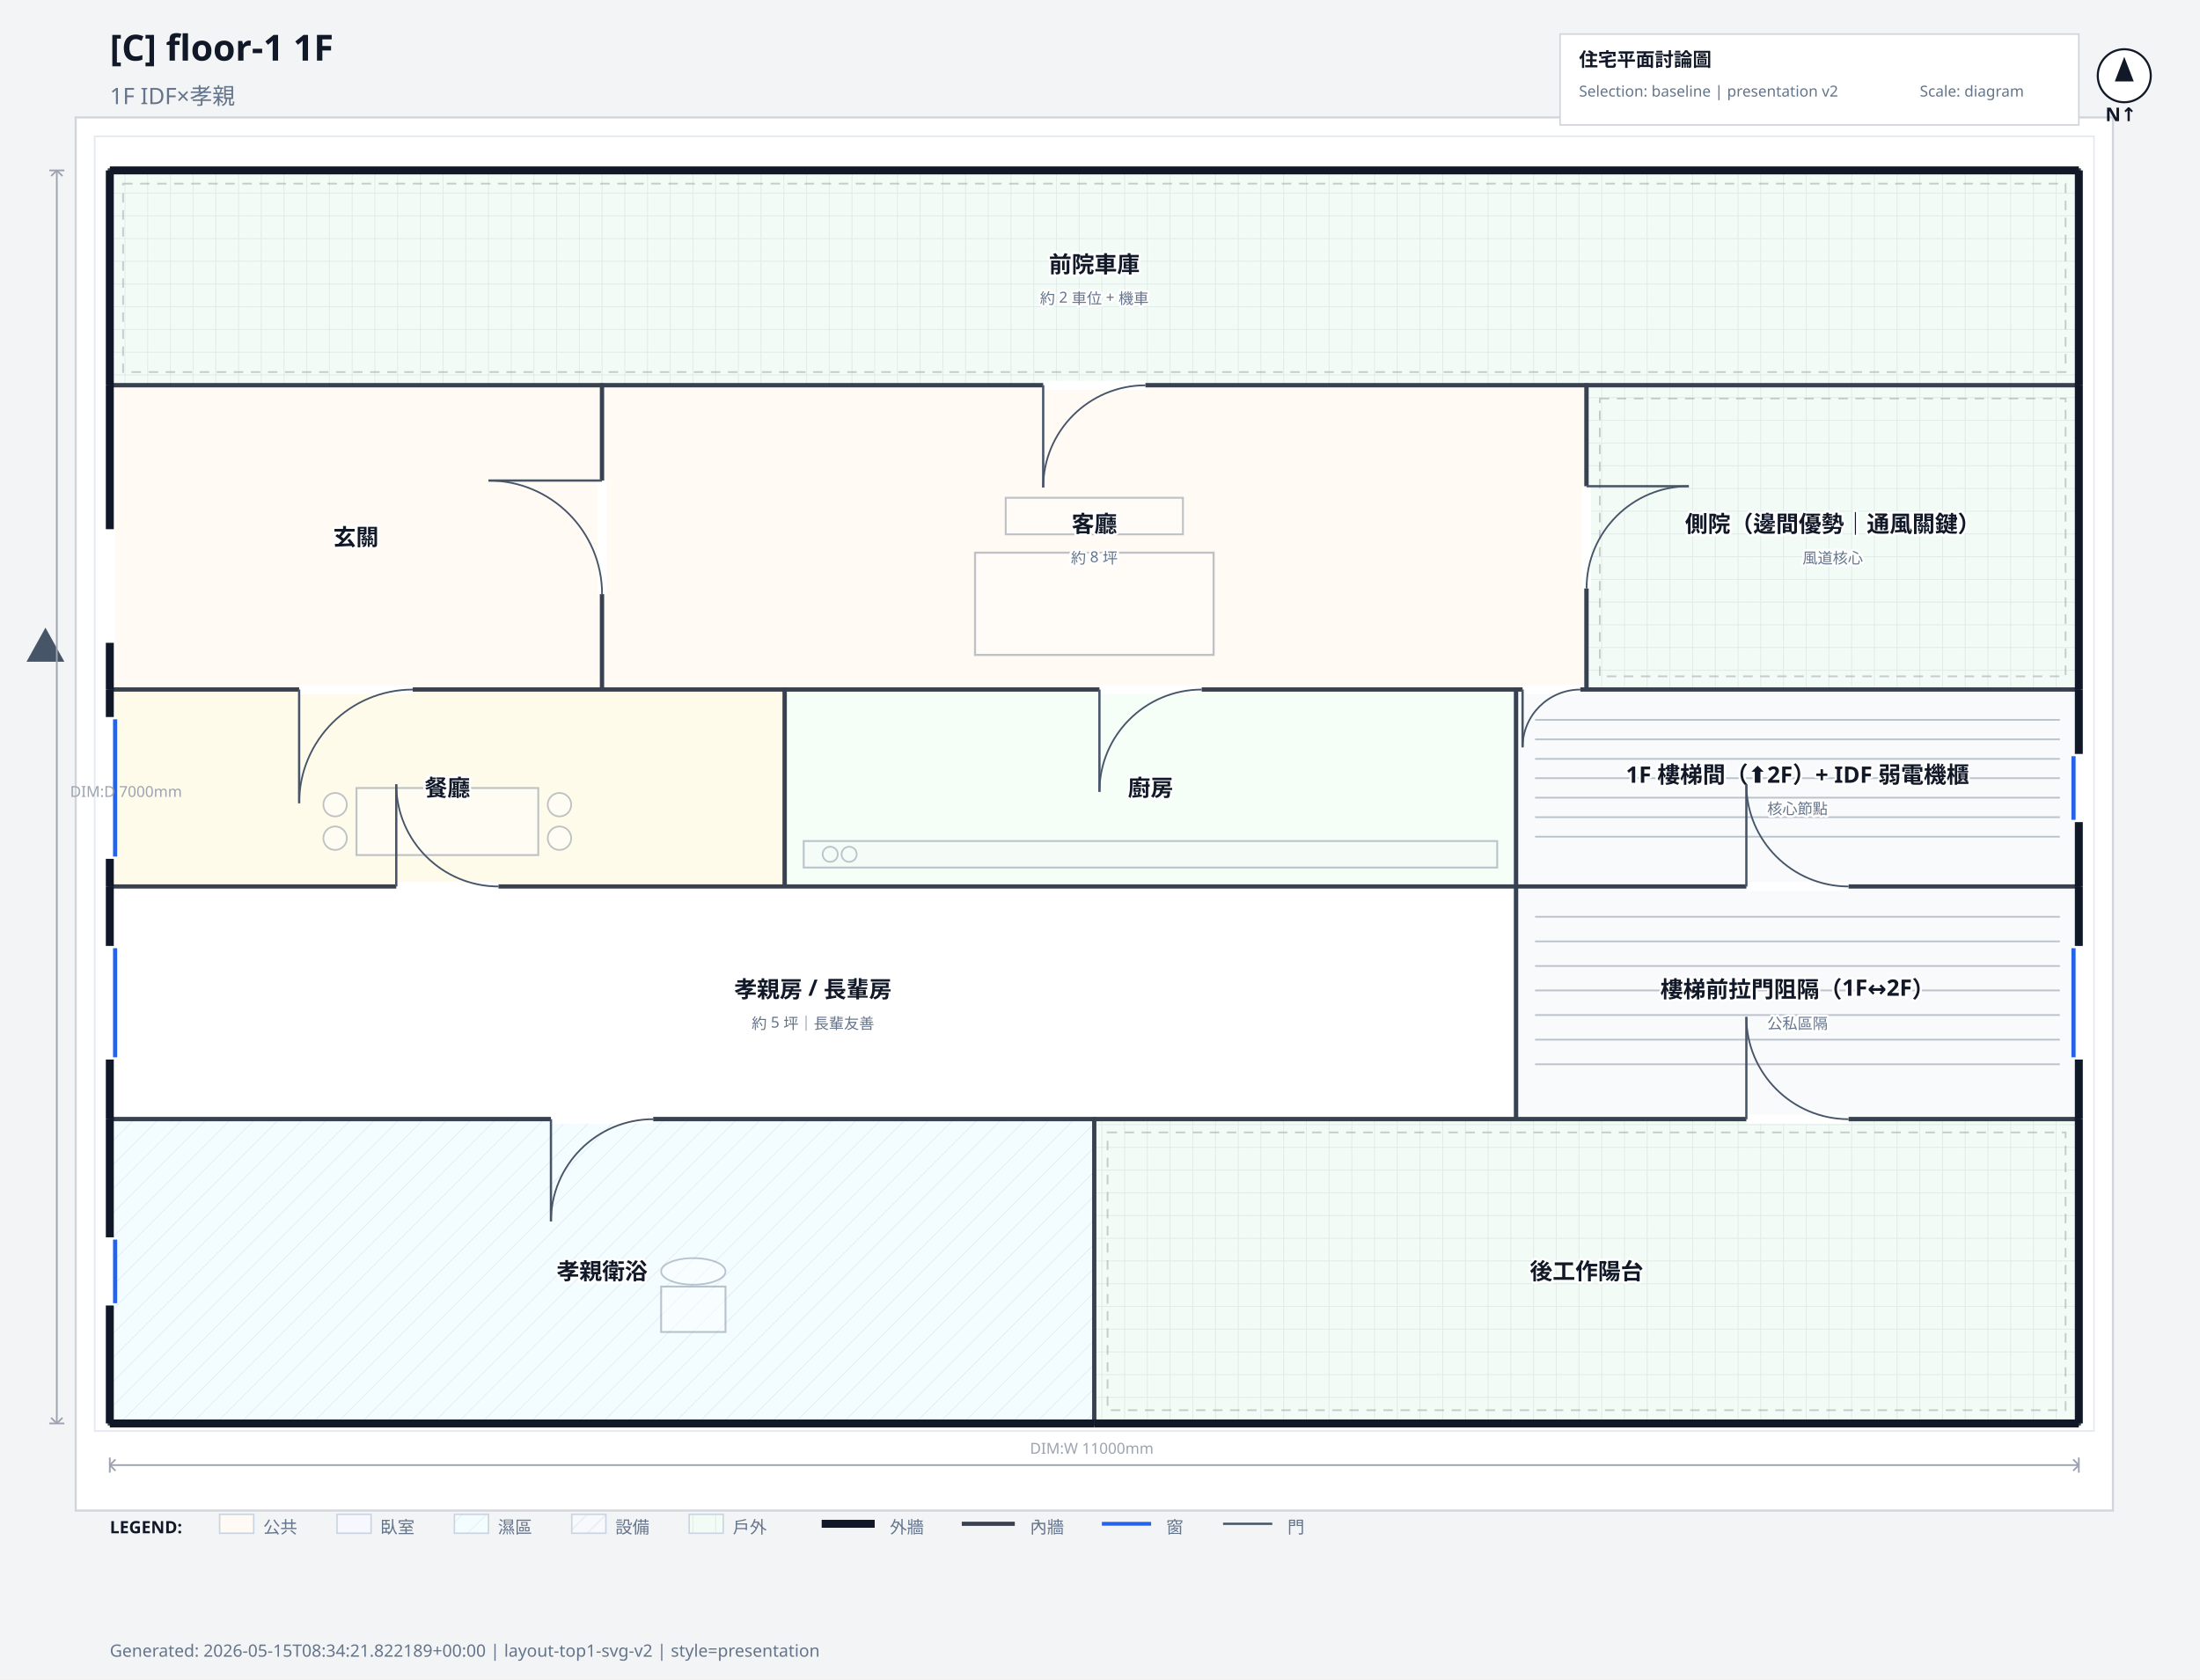
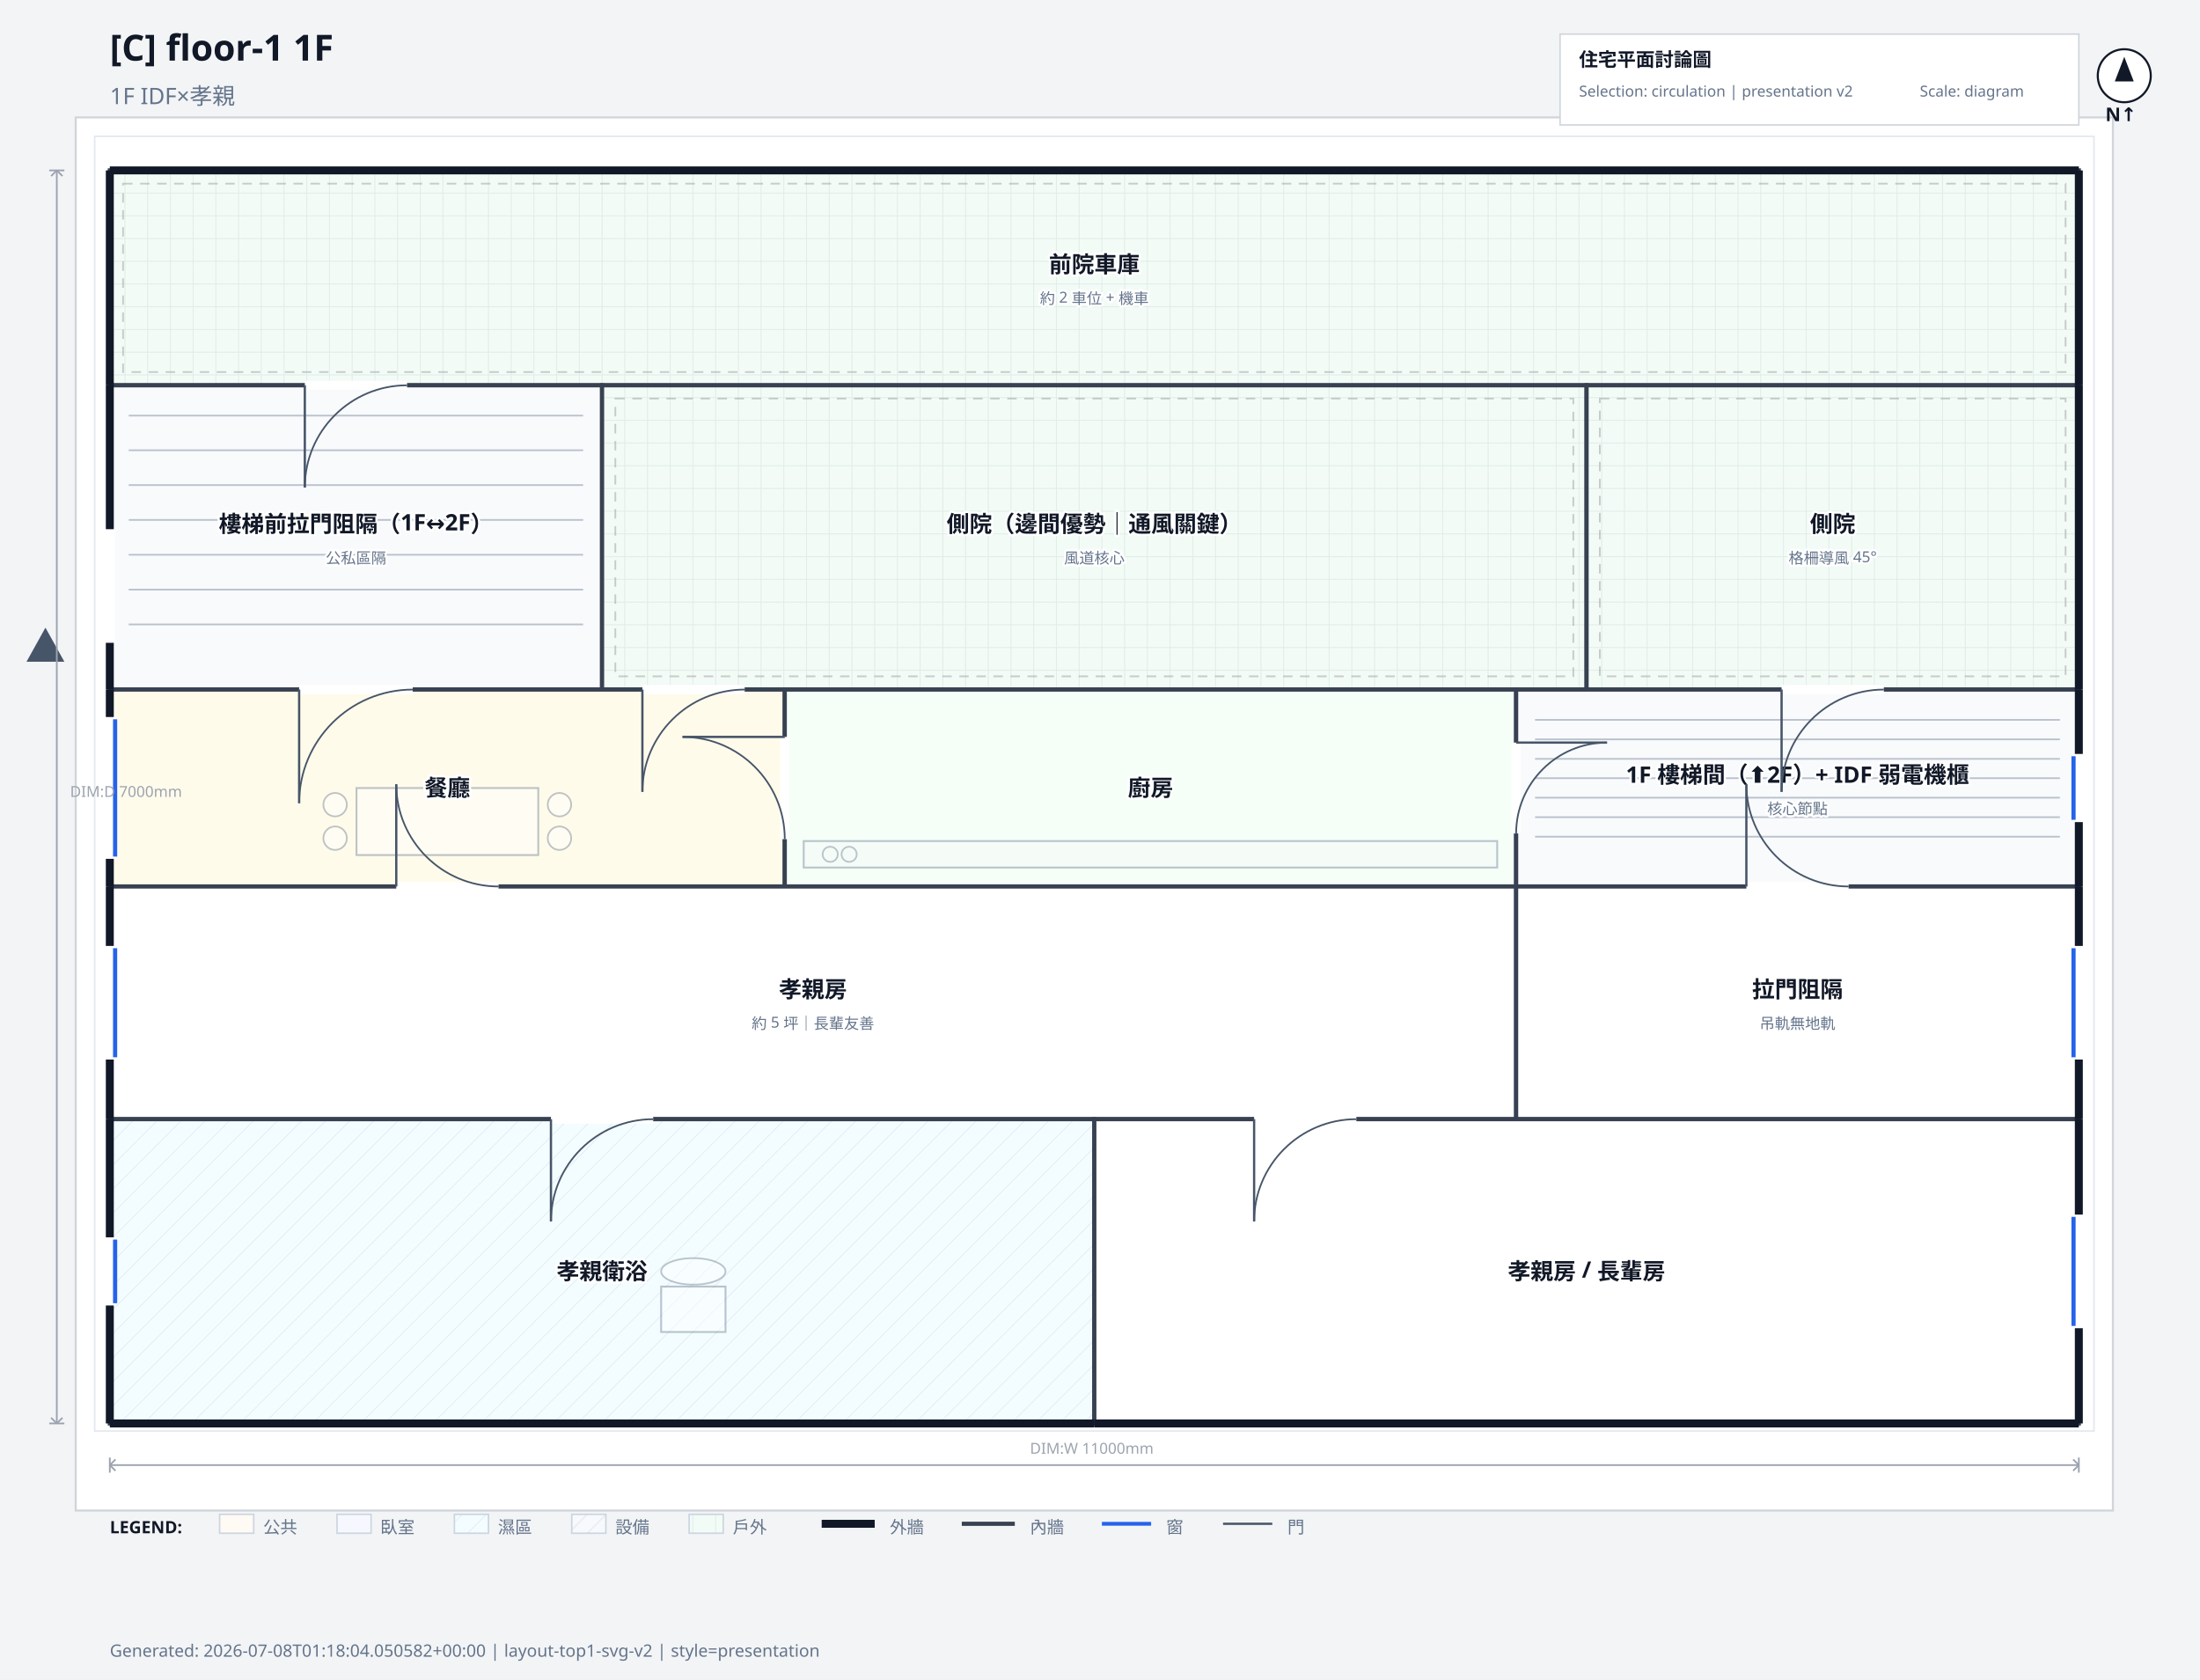
<svg xmlns="http://www.w3.org/2000/svg" width="1162" height="887" viewBox="0 0 1162 887" role="img" aria-label="C floor-1">
  <defs>
    <pattern id="p2-bath-hatch" patternUnits="userSpaceOnUse" width="9" height="9" patternTransform="rotate(45)">
      <rect width="9" height="9" fill="#f3fdff" />
      <line x1="0" y1="0" x2="0" y2="9" stroke="#94a3b8" stroke-width="0.55" opacity="0.28" />
    </pattern>
    <pattern id="p2-service-hatch" patternUnits="userSpaceOnUse" width="10" height="10">
      <rect width="10" height="10" fill="#f7f9fc" />
      <path d="M 0 10 L 10 0" stroke="#94a3b8" stroke-width="0.5" opacity="0.20" />
    </pattern>
    <pattern id="p2-outdoor-hatch" patternUnits="userSpaceOnUse" width="12" height="12">
      <rect width="12" height="12" fill="#f2fbf5" />
      <path d="M 0 6 H 12 M 6 0 V 12" stroke="#94a3b8" stroke-width="0.45" opacity="0.18" />
    </pattern>
  </defs>
  <rect x="0" y="0" width="1162" height="887" fill="#f3f4f6" />
  <rect x="40.0" y="62.0" width="1076.0" height="735.8" fill="#ffffff" stroke="#d1d5db" stroke-width="1.1" />
  <rect x="50.0" y="72.0" width="1056.0" height="683.8" fill="none" stroke="#e2e8f0" stroke-width="0.8" />
  <text x="58.0" y="32.0" fill="#111827" font-size="19" font-family="Segoe UI, Microsoft JhengHei, sans-serif" font-weight="700">[C] floor-1 1F</text>
  <text x="58.0" y="55.0" fill="#64748b" font-size="12" font-family="Segoe UI, Microsoft JhengHei, sans-serif" font-weight="500">1F IDF×孝親</text>
  <rect x="824.0" y="18.0" width="274.0" height="48" fill="#ffffff" stroke="#d1d5db" stroke-width="0.8" />
  <text x="834.0" y="35.0" fill="#111827" font-size="10" font-family="Segoe UI, Microsoft JhengHei, sans-serif" font-weight="700">住宅平面討論圖</text>
-   <text x="834.0" y="51.0" fill="#64748b" font-size="8" font-family="Segoe UI, Microsoft JhengHei, sans-serif" font-weight="500">Selection: baseline | presentation v2</text>
+   <text x="834.0" y="51.0" fill="#64748b" font-size="8" font-family="Segoe UI, Microsoft JhengHei, sans-serif" font-weight="500">Selection: circulation | presentation v2</text>
  <text x="1014.0" y="51.0" fill="#64748b" font-size="8" font-family="Segoe UI, Microsoft JhengHei, sans-serif" font-weight="500">Scale: diagram</text>
  <rect x="58.0" y="90.0" width="1040.0" height="113.5" fill="url(#p2-outdoor-hatch)" stroke="#374151" stroke-width="2.2" />
  <g opacity="0.42">
    <rect x="65.0" y="97.0" width="1026.0" height="99.5" fill="none" stroke="#8a8a8a" stroke-dasharray="5 4" stroke-width="0.9" />
  </g>
  <text x="578.0" y="139.7" fill="#111827" font-size="12" font-family="Segoe UI, Microsoft JhengHei, sans-serif" font-weight="700" text-anchor="middle" dominant-baseline="middle" paint-order="stroke" stroke="#ffffff" stroke-width="2.4" stroke-linejoin="round">前院車庫</text>
  <text x="578.0" y="157.7" fill="#64748b" font-size="8" font-family="Segoe UI, Microsoft JhengHei, sans-serif" font-weight="500" text-anchor="middle" dominant-baseline="middle" paint-order="stroke" stroke="#ffffff" stroke-width="2.4" stroke-linejoin="round">約 2 車位 + 機車</text>
-   <rect x="58.0" y="203.5" width="260.0" height="160.7" fill="#fffaf3" stroke="#374151" stroke-width="2.2" />
+   <rect x="58.0" y="203.5" width="260.0" height="160.7" fill="#f8fafc" stroke="#374151" stroke-width="2.2" />
  <g opacity="0.42">
- </g>
-   <text x="188.0" y="283.8" fill="#111827" font-size="12" font-family="Segoe UI, Microsoft JhengHei, sans-serif" font-weight="700" text-anchor="middle" dominant-baseline="middle" paint-order="stroke" stroke="#ffffff" stroke-width="2.4" stroke-linejoin="round">玄關</text>
-   <rect x="318.0" y="203.5" width="520.0" height="160.7" fill="#fffaf3" stroke="#374151" stroke-width="2.2" />
+     <line x1="68.0" y1="219.5" x2="308.0" y2="219.5" stroke="#64748b" stroke-width="0.9" />
+     <line x1="68.0" y1="237.8" x2="308.0" y2="237.8" stroke="#64748b" stroke-width="0.9" />
+     <line x1="68.0" y1="256.2" x2="308.0" y2="256.2" stroke="#64748b" stroke-width="0.9" />
+     <line x1="68.0" y1="274.6" x2="308.0" y2="274.6" stroke="#64748b" stroke-width="0.9" />
+     <line x1="68.0" y1="293.0" x2="308.0" y2="293.0" stroke="#64748b" stroke-width="0.9" />
+     <line x1="68.0" y1="311.4" x2="308.0" y2="311.4" stroke="#64748b" stroke-width="0.9" />
+     <line x1="68.0" y1="329.8" x2="308.0" y2="329.8" stroke="#64748b" stroke-width="0.9" />
+   </g>
+   <text x="188.0" y="276.8" fill="#111827" font-size="12" font-family="Segoe UI, Microsoft JhengHei, sans-serif" font-weight="700" text-anchor="middle" dominant-baseline="middle" paint-order="stroke" stroke="#ffffff" stroke-width="2.4" stroke-linejoin="round">樓梯前拉門阻隔（1F↔2F）</text>
+   <text x="188.0" y="294.8" fill="#64748b" font-size="8" font-family="Segoe UI, Microsoft JhengHei, sans-serif" font-weight="500" text-anchor="middle" dominant-baseline="middle" paint-order="stroke" stroke="#ffffff" stroke-width="2.4" stroke-linejoin="round">公私區隔</text>
+   <rect x="318.0" y="203.5" width="520.0" height="160.7" fill="url(#p2-outdoor-hatch)" stroke="#374151" stroke-width="2.2" />
  <g opacity="0.42">
-     <rect x="515.0" y="291.9" width="126.0" height="54.0" fill="#ffffff" stroke="#64748b" stroke-width="1.1" />
-     <rect x="531.2" y="262.9" width="93.6" height="19.3" fill="#ffffff" stroke="#64748b" stroke-width="1.0" />
+     <rect x="325.0" y="210.5" width="506.0" height="146.7" fill="none" stroke="#8a8a8a" stroke-dasharray="5 4" stroke-width="0.9" />
  </g>
-   <text x="578.0" y="276.8" fill="#111827" font-size="12" font-family="Segoe UI, Microsoft JhengHei, sans-serif" font-weight="700" text-anchor="middle" dominant-baseline="middle" paint-order="stroke" stroke="#ffffff" stroke-width="2.4" stroke-linejoin="round">客廳</text>
-   <text x="578.0" y="294.8" fill="#64748b" font-size="8" font-family="Segoe UI, Microsoft JhengHei, sans-serif" font-weight="500" text-anchor="middle" dominant-baseline="middle" paint-order="stroke" stroke="#ffffff" stroke-width="2.4" stroke-linejoin="round">約 8 坪</text>
+   <text x="578.0" y="276.8" fill="#111827" font-size="12" font-family="Segoe UI, Microsoft JhengHei, sans-serif" font-weight="700" text-anchor="middle" dominant-baseline="middle" paint-order="stroke" stroke="#ffffff" stroke-width="2.4" stroke-linejoin="round">側院（邊間優勢｜通風關鍵）</text>
+   <text x="578.0" y="294.8" fill="#64748b" font-size="8" font-family="Segoe UI, Microsoft JhengHei, sans-serif" font-weight="500" text-anchor="middle" dominant-baseline="middle" paint-order="stroke" stroke="#ffffff" stroke-width="2.4" stroke-linejoin="round">風道核心</text>
  <rect x="838.0" y="203.5" width="260.0" height="160.7" fill="url(#p2-outdoor-hatch)" stroke="#374151" stroke-width="2.2" />
  <g opacity="0.42">
    <rect x="845.0" y="210.5" width="246.0" height="146.7" fill="none" stroke="#8a8a8a" stroke-dasharray="5 4" stroke-width="0.9" />
  </g>
-   <text x="968.0" y="276.8" fill="#111827" font-size="12" font-family="Segoe UI, Microsoft JhengHei, sans-serif" font-weight="700" text-anchor="middle" dominant-baseline="middle" paint-order="stroke" stroke="#ffffff" stroke-width="2.4" stroke-linejoin="round">側院（邊間優勢｜通風關鍵）</text>
-   <text x="968.0" y="294.8" fill="#64748b" font-size="8" font-family="Segoe UI, Microsoft JhengHei, sans-serif" font-weight="500" text-anchor="middle" dominant-baseline="middle" paint-order="stroke" stroke="#ffffff" stroke-width="2.4" stroke-linejoin="round">風道核心</text>
+   <text x="968.0" y="276.8" fill="#111827" font-size="12" font-family="Segoe UI, Microsoft JhengHei, sans-serif" font-weight="700" text-anchor="middle" dominant-baseline="middle" paint-order="stroke" stroke="#ffffff" stroke-width="2.4" stroke-linejoin="round">側院</text>
+   <text x="968.0" y="294.8" fill="#64748b" font-size="8" font-family="Segoe UI, Microsoft JhengHei, sans-serif" font-weight="500" text-anchor="middle" dominant-baseline="middle" paint-order="stroke" stroke="#ffffff" stroke-width="2.4" stroke-linejoin="round">格柵導風 45°</text>
  <rect x="58.0" y="364.2" width="356.5" height="104.0" fill="#fffbeb" stroke="#374151" stroke-width="2.2" />
  <g opacity="0.42">
    <rect x="188.3" y="416.2" width="96.0" height="35.4" fill="#ffffff" stroke="#64748b" stroke-width="1.0" />
    <circle cx="177.0" cy="425.0" r="6.2" fill="#ffffff" stroke="#64748b" stroke-width="0.9" />
    <circle cx="177.0" cy="442.7" r="6.2" fill="#ffffff" stroke="#64748b" stroke-width="0.9" />
    <circle cx="295.5" cy="425.0" r="6.2" fill="#ffffff" stroke="#64748b" stroke-width="0.9" />
    <circle cx="295.5" cy="442.7" r="6.2" fill="#ffffff" stroke="#64748b" stroke-width="0.9" />
  </g>
  <text x="236.3" y="416.2" fill="#111827" font-size="12" font-family="Segoe UI, Microsoft JhengHei, sans-serif" font-weight="700" text-anchor="middle" dominant-baseline="middle" paint-order="stroke" stroke="#ffffff" stroke-width="2.4" stroke-linejoin="round">餐廳</text>
  <rect x="414.5" y="364.2" width="386.3" height="104.0" fill="#f5fff8" stroke="#374151" stroke-width="2.2" />
  <g opacity="0.42">
    <rect x="424.5" y="444.2" width="366.3" height="14.0" fill="#f6f6f6" stroke="#64748b" stroke-width="1.0" />
    <circle cx="438.5" cy="451.2" r="4" fill="none" stroke="#64748b" stroke-width="0.9" />
    <circle cx="448.5" cy="451.2" r="4" fill="none" stroke="#64748b" stroke-width="0.9" />
  </g>
  <text x="607.7" y="416.2" fill="#111827" font-size="12" font-family="Segoe UI, Microsoft JhengHei, sans-serif" font-weight="700" text-anchor="middle" dominant-baseline="middle" paint-order="stroke" stroke="#ffffff" stroke-width="2.4" stroke-linejoin="round">廚房</text>
  <rect x="800.8" y="364.2" width="297.2" height="104.0" fill="#f8fafc" stroke="#374151" stroke-width="2.2" />
  <g opacity="0.42">
    <line x1="810.8" y1="380.2" x2="1088.0" y2="380.2" stroke="#64748b" stroke-width="0.9" />
    <line x1="810.8" y1="390.5" x2="1088.0" y2="390.5" stroke="#64748b" stroke-width="0.9" />
    <line x1="810.8" y1="400.8" x2="1088.0" y2="400.8" stroke="#64748b" stroke-width="0.9" />
    <line x1="810.8" y1="411.0" x2="1088.0" y2="411.0" stroke="#64748b" stroke-width="0.9" />
    <line x1="810.8" y1="421.3" x2="1088.0" y2="421.3" stroke="#64748b" stroke-width="0.9" />
    <line x1="810.8" y1="431.6" x2="1088.0" y2="431.6" stroke="#64748b" stroke-width="0.9" />
    <line x1="810.8" y1="441.9" x2="1088.0" y2="441.9" stroke="#64748b" stroke-width="0.9" />
  </g>
  <text x="949.4" y="409.2" fill="#111827" font-size="12" font-family="Segoe UI, Microsoft JhengHei, sans-serif" font-weight="700" text-anchor="middle" dominant-baseline="middle" paint-order="stroke" stroke="#ffffff" stroke-width="2.4" stroke-linejoin="round">1F 樓梯間（⬆️2F）+ IDF 弱電機櫃</text>
  <text x="949.4" y="427.2" fill="#64748b" font-size="8" font-family="Segoe UI, Microsoft JhengHei, sans-serif" font-weight="500" text-anchor="middle" dominant-baseline="middle" paint-order="stroke" stroke="#ffffff" stroke-width="2.4" stroke-linejoin="round">核心節點</text>
  <rect x="58.0" y="468.2" width="742.8" height="122.9" fill="#ffffff" stroke="#374151" stroke-width="2.2" />
  <g opacity="0.42">
</g>
-   <text x="429.4" y="522.6" fill="#111827" font-size="12" font-family="Segoe UI, Microsoft JhengHei, sans-serif" font-weight="700" text-anchor="middle" dominant-baseline="middle" paint-order="stroke" stroke="#ffffff" stroke-width="2.4" stroke-linejoin="round">孝親房 / 長輩房</text>
+   <text x="429.4" y="522.6" fill="#111827" font-size="12" font-family="Segoe UI, Microsoft JhengHei, sans-serif" font-weight="700" text-anchor="middle" dominant-baseline="middle" paint-order="stroke" stroke="#ffffff" stroke-width="2.4" stroke-linejoin="round">孝親房</text>
  <text x="429.4" y="540.6" fill="#64748b" font-size="8" font-family="Segoe UI, Microsoft JhengHei, sans-serif" font-weight="500" text-anchor="middle" dominant-baseline="middle" paint-order="stroke" stroke="#ffffff" stroke-width="2.4" stroke-linejoin="round">約 5 坪｜長輩友善</text>
-   <rect x="800.8" y="468.2" width="297.2" height="122.9" fill="#f8fafc" stroke="#374151" stroke-width="2.2" />
+   <rect x="800.8" y="468.2" width="297.2" height="122.9" fill="#ffffff" stroke="#374151" stroke-width="2.2" />
  <g opacity="0.42">
-     <line x1="810.8" y1="484.2" x2="1088.0" y2="484.2" stroke="#64748b" stroke-width="0.9" />
-     <line x1="810.8" y1="497.2" x2="1088.0" y2="497.2" stroke="#64748b" stroke-width="0.9" />
-     <line x1="810.8" y1="510.2" x2="1088.0" y2="510.2" stroke="#64748b" stroke-width="0.9" />
-     <line x1="810.8" y1="523.1" x2="1088.0" y2="523.1" stroke="#64748b" stroke-width="0.9" />
-     <line x1="810.8" y1="536.1" x2="1088.0" y2="536.1" stroke="#64748b" stroke-width="0.9" />
-     <line x1="810.8" y1="549.1" x2="1088.0" y2="549.1" stroke="#64748b" stroke-width="0.9" />
-     <line x1="810.8" y1="562.1" x2="1088.0" y2="562.1" stroke="#64748b" stroke-width="0.9" />
-   </g>
-   <text x="949.4" y="522.6" fill="#111827" font-size="12" font-family="Segoe UI, Microsoft JhengHei, sans-serif" font-weight="700" text-anchor="middle" dominant-baseline="middle" paint-order="stroke" stroke="#ffffff" stroke-width="2.4" stroke-linejoin="round">樓梯前拉門阻隔（1F↔2F）</text>
-   <text x="949.4" y="540.6" fill="#64748b" font-size="8" font-family="Segoe UI, Microsoft JhengHei, sans-serif" font-weight="500" text-anchor="middle" dominant-baseline="middle" paint-order="stroke" stroke="#ffffff" stroke-width="2.4" stroke-linejoin="round">公私區隔</text>
+ </g>
+   <text x="949.4" y="522.6" fill="#111827" font-size="12" font-family="Segoe UI, Microsoft JhengHei, sans-serif" font-weight="700" text-anchor="middle" dominant-baseline="middle" paint-order="stroke" stroke="#ffffff" stroke-width="2.4" stroke-linejoin="round">拉門阻隔</text>
+   <text x="949.4" y="540.6" fill="#64748b" font-size="8" font-family="Segoe UI, Microsoft JhengHei, sans-serif" font-weight="500" text-anchor="middle" dominant-baseline="middle" paint-order="stroke" stroke="#ffffff" stroke-width="2.4" stroke-linejoin="round">吊軌無地軌</text>
  <rect x="58.0" y="591.1" width="520.0" height="160.7" fill="url(#p2-bath-hatch)" stroke="#374151" stroke-width="2.2" />
  <g opacity="0.42">
    <rect x="349.2" y="679.5" width="34.0" height="24.0" fill="#ffffff" stroke="#64748b" stroke-width="1.0" />
    <ellipse cx="366.2" cy="671.5" rx="17.0" ry="7" fill="#ffffff" stroke="#64748b" stroke-width="0.9" />
  </g>
  <text x="318.0" y="671.5" fill="#111827" font-size="12" font-family="Segoe UI, Microsoft JhengHei, sans-serif" font-weight="700" text-anchor="middle" dominant-baseline="middle" paint-order="stroke" stroke="#ffffff" stroke-width="2.4" stroke-linejoin="round">孝親衛浴</text>
-   <rect x="578.0" y="591.1" width="520.0" height="160.7" fill="url(#p2-outdoor-hatch)" stroke="#374151" stroke-width="2.2" />
+   <rect x="578.0" y="591.1" width="520.0" height="160.7" fill="#ffffff" stroke="#374151" stroke-width="2.2" />
  <g opacity="0.42">
-     <rect x="585.0" y="598.1" width="506.0" height="146.7" fill="none" stroke="#8a8a8a" stroke-dasharray="5 4" stroke-width="0.9" />
-   </g>
-   <text x="838.0" y="671.5" fill="#111827" font-size="12" font-family="Segoe UI, Microsoft JhengHei, sans-serif" font-weight="700" text-anchor="middle" dominant-baseline="middle" paint-order="stroke" stroke="#ffffff" stroke-width="2.4" stroke-linejoin="round">後工作陽台</text>
+ </g>
+   <text x="838.0" y="671.5" fill="#111827" font-size="12" font-family="Segoe UI, Microsoft JhengHei, sans-serif" font-weight="700" text-anchor="middle" dominant-baseline="middle" paint-order="stroke" stroke="#ffffff" stroke-width="2.4" stroke-linejoin="round">孝親房 / 長輩房</text>
  <line x1="58.0" y1="90.0" x2="1098.0" y2="90.0" stroke="#111827" stroke-width="4.2" />
  <line x1="1098.0" y1="90.0" x2="1098.0" y2="203.5" stroke="#111827" stroke-width="4.2" />
  <line x1="58.0" y1="90.0" x2="58.0" y2="203.5" stroke="#111827" stroke-width="4.2" />
  <line x1="58.0" y1="203.5" x2="58.0" y2="364.2" stroke="#111827" stroke-width="4.2" />
  <line x1="1098.0" y1="203.5" x2="1098.0" y2="364.2" stroke="#111827" stroke-width="4.2" />
  <line x1="58.0" y1="364.2" x2="58.0" y2="468.2" stroke="#111827" stroke-width="4.2" />
  <line x1="1098.0" y1="364.2" x2="1098.0" y2="468.2" stroke="#111827" stroke-width="4.2" />
  <line x1="58.0" y1="468.2" x2="58.0" y2="591.1" stroke="#111827" stroke-width="4.2" />
  <line x1="1098.0" y1="468.2" x2="1098.0" y2="591.1" stroke="#111827" stroke-width="4.2" />
  <line x1="58.0" y1="751.8" x2="578.0" y2="751.8" stroke="#111827" stroke-width="4.2" />
  <line x1="58.0" y1="591.1" x2="58.0" y2="751.8" stroke="#111827" stroke-width="4.2" />
  <line x1="1098.0" y1="591.1" x2="1098.0" y2="751.8" stroke="#111827" stroke-width="4.2" />
  <line x1="578.0" y1="751.8" x2="1098.0" y2="751.8" stroke="#111827" stroke-width="4.2" />
  <line x1="58.0" y1="378.7" x2="58.0" y2="453.6" stroke="#ffffff" stroke-width="6.6" />
  <line x1="60.8" y1="379.9" x2="60.8" y2="452.4" stroke="#2563eb" stroke-width="2.2" />
  <line x1="1098.0" y1="398.2" x2="1098.0" y2="434.2" stroke="#ffffff" stroke-width="6.6" />
  <line x1="1095.2" y1="399.4" x2="1095.2" y2="433.0" stroke="#2563eb" stroke-width="2.2" />
  <line x1="58.0" y1="499.6" x2="58.0" y2="559.6" stroke="#ffffff" stroke-width="6.6" />
  <line x1="60.8" y1="500.8" x2="60.8" y2="558.4" stroke="#2563eb" stroke-width="2.2" />
  <line x1="1098.0" y1="499.6" x2="1098.0" y2="559.6" stroke="#ffffff" stroke-width="6.6" />
  <line x1="1095.2" y1="500.8" x2="1095.2" y2="558.4" stroke="#2563eb" stroke-width="2.2" />
  <line x1="58.0" y1="653.5" x2="58.0" y2="689.5" stroke="#ffffff" stroke-width="6.6" />
  <line x1="60.8" y1="654.7" x2="60.8" y2="688.3" stroke="#2563eb" stroke-width="2.2" />
-   <line x1="318.0" y1="253.8" x2="318.0" y2="313.8" stroke="#ffffff" stroke-width="4.8" />
-   <line x1="318.0" y1="253.8" x2="258.0" y2="253.8" stroke="#475569" stroke-width="1.2" />
-   <path d="M 318.0 313.8 A 60.0 60.0 0 0 0 258.0 253.8" fill="none" stroke="#475569" stroke-width="0.9" />
+   <line x1="1098.0" y1="641.5" x2="1098.0" y2="701.5" stroke="#ffffff" stroke-width="6.6" />
+   <line x1="1095.2" y1="642.7" x2="1095.2" y2="700.3" stroke="#2563eb" stroke-width="2.2" />
  <line x1="158.0" y1="364.2" x2="218.0" y2="364.2" stroke="#ffffff" stroke-width="4.8" />
  <line x1="158.0" y1="364.2" x2="158.0" y2="424.2" stroke="#475569" stroke-width="1.2" />
  <path d="M 218.0 364.2 A 60.0 60.0 0 0 0 158.0 424.2" fill="none" stroke="#475569" stroke-width="0.9" />
-   <line x1="580.7" y1="364.2" x2="634.7" y2="364.2" stroke="#ffffff" stroke-width="4.8" />
-   <line x1="580.7" y1="364.2" x2="580.7" y2="418.2" stroke="#475569" stroke-width="1.2" />
-   <path d="M 634.7 364.2 A 54.0 54.0 0 0 0 580.7 418.2" fill="none" stroke="#475569" stroke-width="0.9" />
-   <line x1="551.0" y1="203.5" x2="605.0" y2="203.5" stroke="#ffffff" stroke-width="4.8" />
-   <line x1="551.0" y1="203.5" x2="551.0" y2="257.5" stroke="#475569" stroke-width="1.2" />
-   <path d="M 605.0 203.5 A 54.0 54.0 0 0 0 551.0 257.5" fill="none" stroke="#475569" stroke-width="0.9" />
-   <line x1="838.0" y1="256.8" x2="838.0" y2="310.8" stroke="#ffffff" stroke-width="4.8" />
-   <line x1="838.0" y1="256.8" x2="892.0" y2="256.8" stroke="#475569" stroke-width="1.2" />
-   <path d="M 838.0 310.8 A 54.0 54.0 0 0 1 892.0 256.8" fill="none" stroke="#475569" stroke-width="0.9" />
-   <line x1="804.2" y1="364.2" x2="834.7" y2="364.2" stroke="#ffffff" stroke-width="4.8" />
-   <line x1="804.2" y1="364.2" x2="804.2" y2="394.7" stroke="#475569" stroke-width="1.2" />
-   <path d="M 834.7 364.2 A 30.5 30.5 0 0 0 804.2 394.7" fill="none" stroke="#475569" stroke-width="0.9" />
+   <line x1="414.5" y1="389.2" x2="414.5" y2="443.2" stroke="#ffffff" stroke-width="4.8" />
+   <line x1="414.5" y1="389.2" x2="360.5" y2="389.2" stroke="#475569" stroke-width="1.2" />
+   <path d="M 414.5 443.2 A 54.0 54.0 0 0 0 360.5 389.2" fill="none" stroke="#475569" stroke-width="0.9" />
  <line x1="209.3" y1="468.2" x2="263.3" y2="468.2" stroke="#ffffff" stroke-width="4.8" />
  <line x1="209.3" y1="468.2" x2="209.3" y2="414.2" stroke="#475569" stroke-width="1.2" />
  <path d="M 263.3 468.2 A 54.0 54.0 0 0 1 209.3 414.2" fill="none" stroke="#475569" stroke-width="0.9" />
+   <line x1="161.0" y1="203.5" x2="215.0" y2="203.5" stroke="#ffffff" stroke-width="4.8" />
+   <line x1="161.0" y1="203.5" x2="161.0" y2="257.5" stroke="#475569" stroke-width="1.2" />
+   <path d="M 215.0 203.5 A 54.0 54.0 0 0 0 161.0 257.5" fill="none" stroke="#475569" stroke-width="0.9" />
+   <line x1="339.3" y1="364.2" x2="393.3" y2="364.2" stroke="#ffffff" stroke-width="4.8" />
+   <line x1="339.3" y1="364.2" x2="339.3" y2="418.2" stroke="#475569" stroke-width="1.2" />
+   <path d="M 393.3 364.2 A 54.0 54.0 0 0 0 339.3 418.2" fill="none" stroke="#475569" stroke-width="0.9" />
+   <line x1="800.8" y1="392.2" x2="800.8" y2="440.2" stroke="#ffffff" stroke-width="4.8" />
+   <line x1="800.8" y1="392.2" x2="848.8" y2="392.2" stroke="#475569" stroke-width="1.2" />
+   <path d="M 800.8 440.2 A 48.0 48.0 0 0 1 848.8 392.2" fill="none" stroke="#475569" stroke-width="0.9" />
+   <line x1="941.0" y1="364.2" x2="995.0" y2="364.2" stroke="#ffffff" stroke-width="4.8" />
+   <line x1="941.0" y1="364.2" x2="941.0" y2="418.2" stroke="#475569" stroke-width="1.2" />
+   <path d="M 995.0 364.2 A 54.0 54.0 0 0 0 941.0 418.2" fill="none" stroke="#475569" stroke-width="0.9" />
  <line x1="922.4" y1="468.2" x2="976.4" y2="468.2" stroke="#ffffff" stroke-width="4.8" />
  <line x1="922.4" y1="468.2" x2="922.4" y2="414.2" stroke="#475569" stroke-width="1.2" />
  <path d="M 976.4 468.2 A 54.0 54.0 0 0 1 922.4 414.2" fill="none" stroke="#475569" stroke-width="0.9" />
-   <line x1="922.4" y1="591.1" x2="976.4" y2="591.1" stroke="#ffffff" stroke-width="4.8" />
-   <line x1="922.4" y1="591.1" x2="922.4" y2="537.1" stroke="#475569" stroke-width="1.2" />
-   <path d="M 976.4 591.1 A 54.0 54.0 0 0 1 922.4 537.1" fill="none" stroke="#475569" stroke-width="0.9" />
  <line x1="291.0" y1="591.1" x2="345.0" y2="591.1" stroke="#ffffff" stroke-width="4.8" />
  <line x1="291.0" y1="591.1" x2="291.0" y2="645.1" stroke="#475569" stroke-width="1.2" />
  <path d="M 345.0 591.1 A 54.0 54.0 0 0 0 291.0 645.1" fill="none" stroke="#475569" stroke-width="0.9" />
+   <line x1="662.4" y1="591.1" x2="716.4" y2="591.1" stroke="#ffffff" stroke-width="4.8" />
+   <line x1="662.4" y1="591.1" x2="662.4" y2="645.1" stroke="#475569" stroke-width="1.2" />
+   <path d="M 716.4 591.1 A 54.0 54.0 0 0 0 662.4 645.1" fill="none" stroke="#475569" stroke-width="0.9" />
  <line x1="58.0" y1="279.5" x2="58.0" y2="339.5" stroke="#ffffff" stroke-width="5.4" />
  <polygon points="14.0,349.5 34.0,349.5 24.0,331.5" fill="#475569" />
  <line x1="58.0" y1="773.8" x2="1098.0" y2="773.8" stroke="#9ca3af" stroke-width="0.9" />
  <line x1="58.0" y1="769.8" x2="58.0" y2="777.8" stroke="#9ca3af" stroke-width="0.9" />
  <line x1="1098.0" y1="769.8" x2="1098.0" y2="777.8" stroke="#9ca3af" stroke-width="0.9" />
  <line x1="61.0" y1="770.8" x2="58.0" y2="773.8" stroke="#9ca3af" stroke-width="0.9" />
  <line x1="61.0" y1="776.8" x2="58.0" y2="773.8" stroke="#9ca3af" stroke-width="0.9" />
  <line x1="1095.0" y1="770.8" x2="1098.0" y2="773.8" stroke="#9ca3af" stroke-width="0.9" />
  <line x1="1095.0" y1="776.8" x2="1098.0" y2="773.8" stroke="#9ca3af" stroke-width="0.9" />
  <text x="544.0" y="767.8" fill="#9ca3af" font-size="8" font-family="Segoe UI, Microsoft JhengHei, sans-serif" font-weight="500">DIM:W 11000mm</text>
  <line x1="30.0" y1="90.0" x2="30.0" y2="751.8" stroke="#9ca3af" stroke-width="0.9" />
  <line x1="26.0" y1="90.0" x2="34.0" y2="90.0" stroke="#9ca3af" stroke-width="0.9" />
  <line x1="26.0" y1="751.8" x2="34.0" y2="751.8" stroke="#9ca3af" stroke-width="0.9" />
  <line x1="27.0" y1="93.0" x2="30.0" y2="90.0" stroke="#9ca3af" stroke-width="0.9" />
  <line x1="33.0" y1="93.0" x2="30.0" y2="90.0" stroke="#9ca3af" stroke-width="0.9" />
  <line x1="27.0" y1="748.8" x2="30.0" y2="751.8" stroke="#9ca3af" stroke-width="0.9" />
  <line x1="33.0" y1="748.8" x2="30.0" y2="751.8" stroke="#9ca3af" stroke-width="0.9" />
  <text x="37.0" y="420.9" fill="#9ca3af" font-size="8" font-family="Segoe UI, Microsoft JhengHei, sans-serif" font-weight="500">DIM:D 7000mm</text>
  <circle cx="1122.0" cy="40.0" r="14.0" fill="#ffffff" stroke="#111827" stroke-width="1.1" />
  <polygon points="1122.0,30.0 1117.0,43.0 1127.0,43.0" fill="#111827" />
  <text x="1112.0" y="64.0" fill="#111827" font-size="10" font-family="Segoe UI, Microsoft JhengHei, sans-serif" font-weight="700">N↑</text>
  <text x="58.0" y="809.8" fill="#111827" font-size="9" font-family="Segoe UI, Microsoft JhengHei, sans-serif" font-weight="700">LEGEND:</text>
  <rect x="116.0" y="799.8" width="18" height="10" fill="#fffaf3" stroke="#cbd5e1" stroke-width="0.8" />
  <text x="139.0" y="809.8" fill="#64748b" font-size="9" font-family="Segoe UI, Microsoft JhengHei, sans-serif" font-weight="500">公共</text>
  <rect x="178.0" y="799.8" width="18" height="10" fill="#f7f8ff" stroke="#cbd5e1" stroke-width="0.8" />
  <text x="201.0" y="809.8" fill="#64748b" font-size="9" font-family="Segoe UI, Microsoft JhengHei, sans-serif" font-weight="500">臥室</text>
  <rect x="240.0" y="799.8" width="18" height="10" fill="url(#p2-bath-hatch)" stroke="#cbd5e1" stroke-width="0.8" />
  <text x="263.0" y="809.8" fill="#64748b" font-size="9" font-family="Segoe UI, Microsoft JhengHei, sans-serif" font-weight="500">濕區</text>
  <rect x="302.0" y="799.8" width="18" height="10" fill="url(#p2-service-hatch)" stroke="#cbd5e1" stroke-width="0.8" />
  <text x="325.0" y="809.8" fill="#64748b" font-size="9" font-family="Segoe UI, Microsoft JhengHei, sans-serif" font-weight="500">設備</text>
  <rect x="364.0" y="799.8" width="18" height="10" fill="url(#p2-outdoor-hatch)" stroke="#cbd5e1" stroke-width="0.8" />
  <text x="387.0" y="809.8" fill="#64748b" font-size="9" font-family="Segoe UI, Microsoft JhengHei, sans-serif" font-weight="500">戶外</text>
  <line x1="434.0" y1="804.8" x2="462.0" y2="804.8" stroke="#111827" stroke-width="4.2" />
  <text x="470.0" y="809.8" fill="#64748b" font-size="9" font-family="Segoe UI, Microsoft JhengHei, sans-serif" font-weight="500">外牆</text>
  <line x1="508.0" y1="804.8" x2="536.0" y2="804.8" stroke="#374151" stroke-width="2.2" />
  <text x="544.0" y="809.8" fill="#64748b" font-size="9" font-family="Segoe UI, Microsoft JhengHei, sans-serif" font-weight="500">內牆</text>
  <line x1="582.0" y1="804.8" x2="608.0" y2="804.8" stroke="#2563eb" stroke-width="2.0" />
  <text x="616.0" y="809.8" fill="#64748b" font-size="9" font-family="Segoe UI, Microsoft JhengHei, sans-serif" font-weight="500">窗</text>
  <line x1="646.0" y1="804.8" x2="672.0" y2="804.8" stroke="#475569" stroke-width="1.2" />
  <text x="680.0" y="809.8" fill="#64748b" font-size="9" font-family="Segoe UI, Microsoft JhengHei, sans-serif" font-weight="500">門</text>
-   <text x="58.0" y="875.0" fill="#64748b" font-size="9" font-family="Segoe UI, Microsoft JhengHei, sans-serif" font-weight="400">Generated: 2026-05-15T08:34:21.822189+00:00 | layout-top1-svg-v2 | style=presentation</text>
+   <text x="58.0" y="875.0" fill="#64748b" font-size="9" font-family="Segoe UI, Microsoft JhengHei, sans-serif" font-weight="400">Generated: 2026-07-08T01:18:04.050582+00:00 | layout-top1-svg-v2 | style=presentation</text>
</svg>
